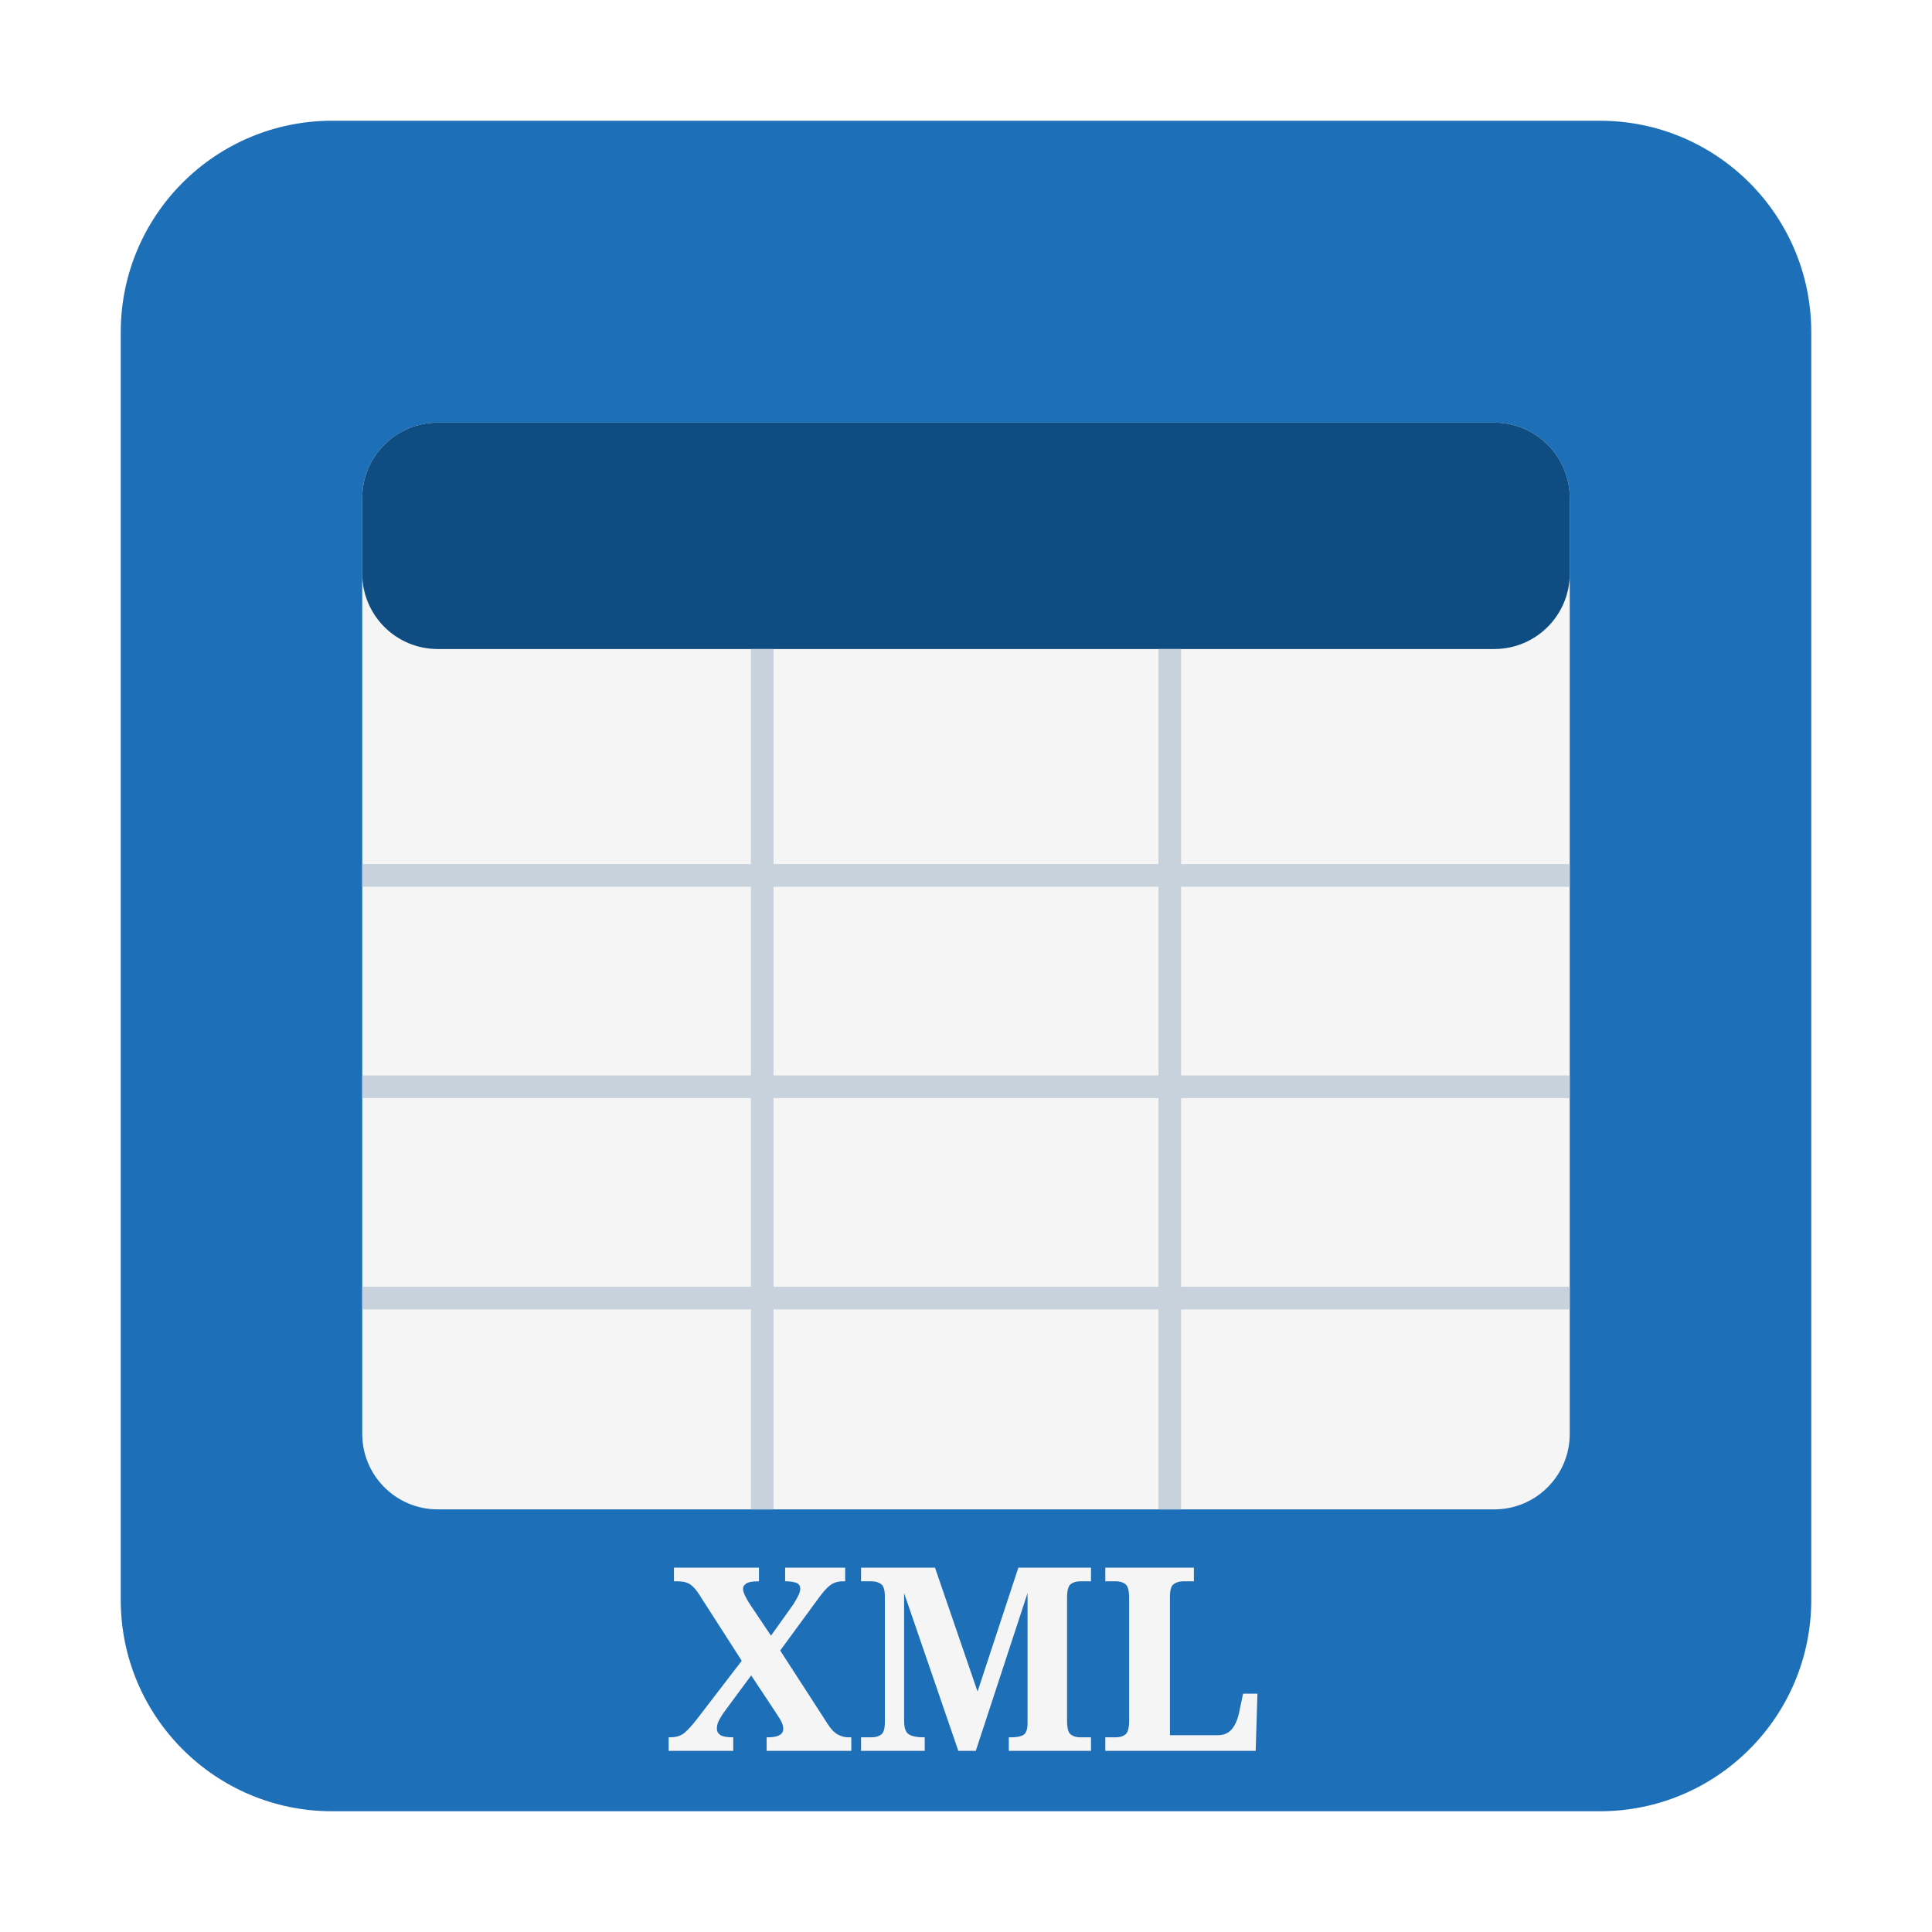
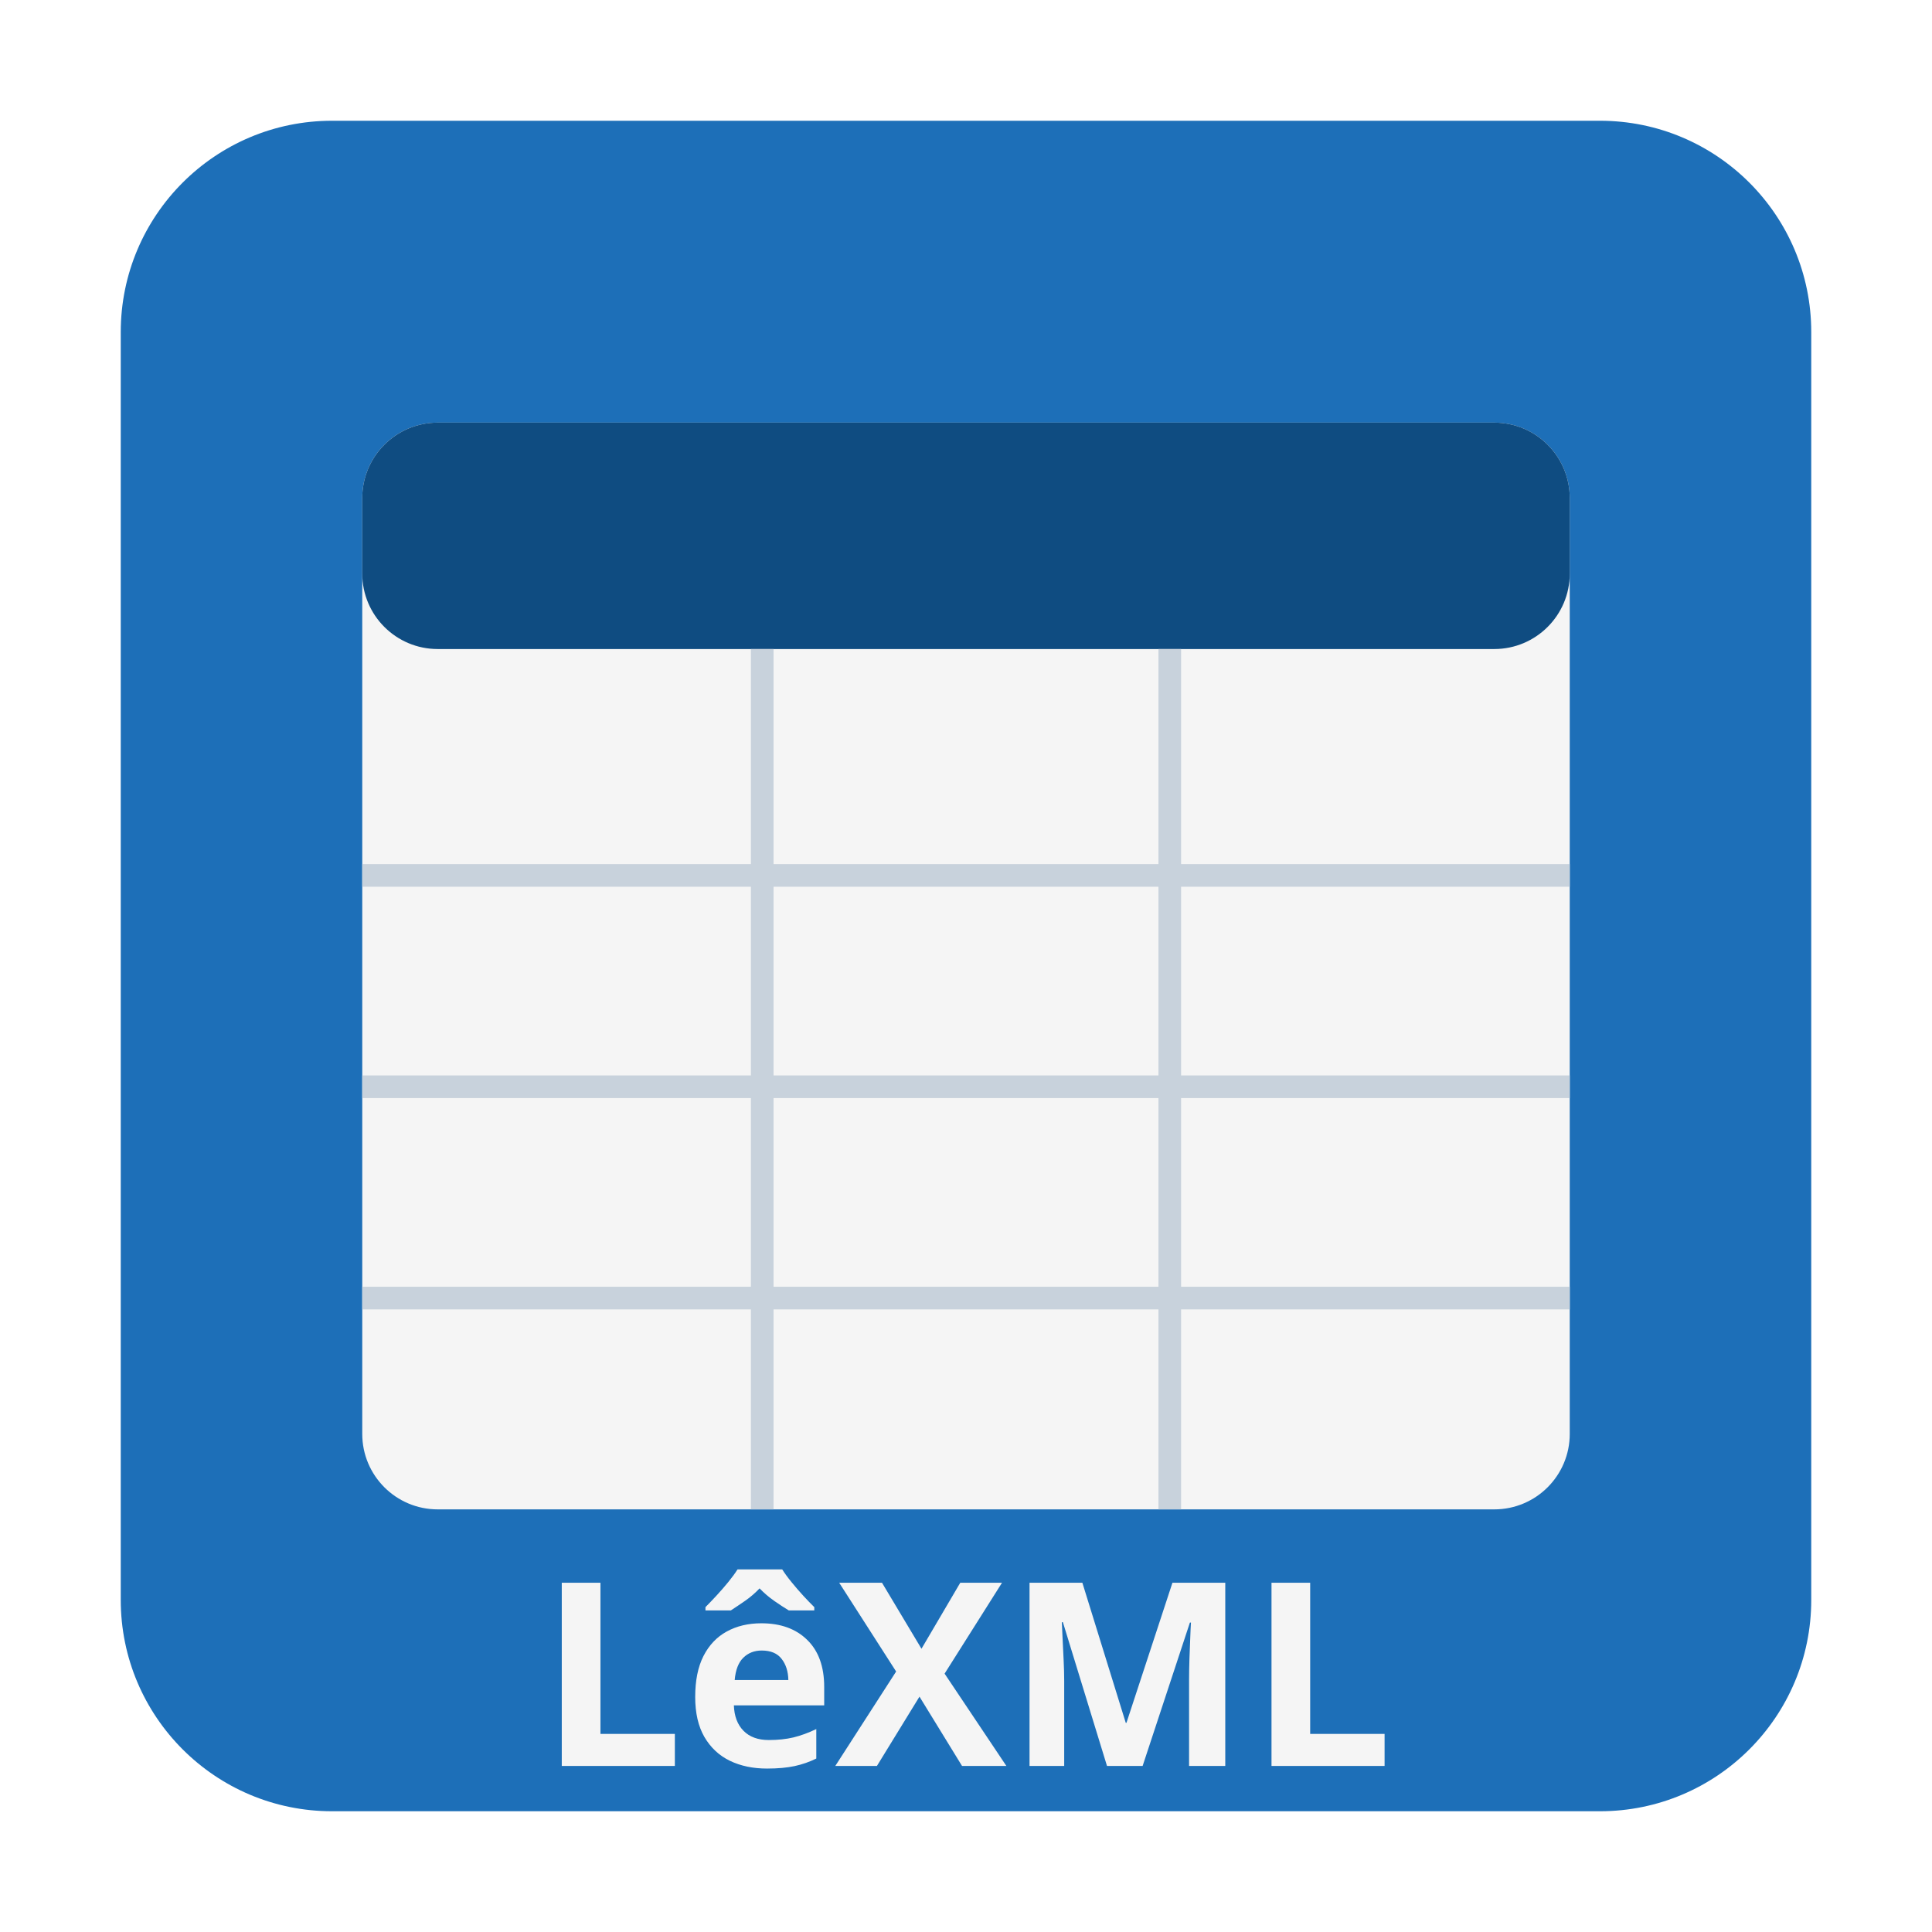
<svg xmlns="http://www.w3.org/2000/svg" width="256" height="256" viewBox="0 0 256 256">
  <rect x="16" y="16" width="224" height="224" rx="28" fill="#1d6fb8" />
  <rect x="48" y="56" width="160" height="144" rx="10" fill="#f5f5f5" />
  <rect x="48" y="56" width="160" height="30" rx="10" fill="#0f4c81" />
  <g stroke="#c8d2dc" stroke-width="3">
    <line x1="48" y1="116" x2="208" y2="116" />
    <line x1="48" y1="144" x2="208" y2="144" />
    <line x1="48" y1="172" x2="208" y2="172" />
    <line x1="101" y1="86" x2="101" y2="200" />
    <line x1="155" y1="86" x2="155" y2="200" />
  </g>
-   <text x="128" y="232" font-family="serif" font-size="34" font-weight="bold" fill="#f5f5f5" text-anchor="middle">XML</text>
+   <text x="128" y="234" font-family="sans-serif" font-size="34" font-weight="bold" fill="#f5f5f5" text-anchor="middle">LêXML</text>
</svg>
